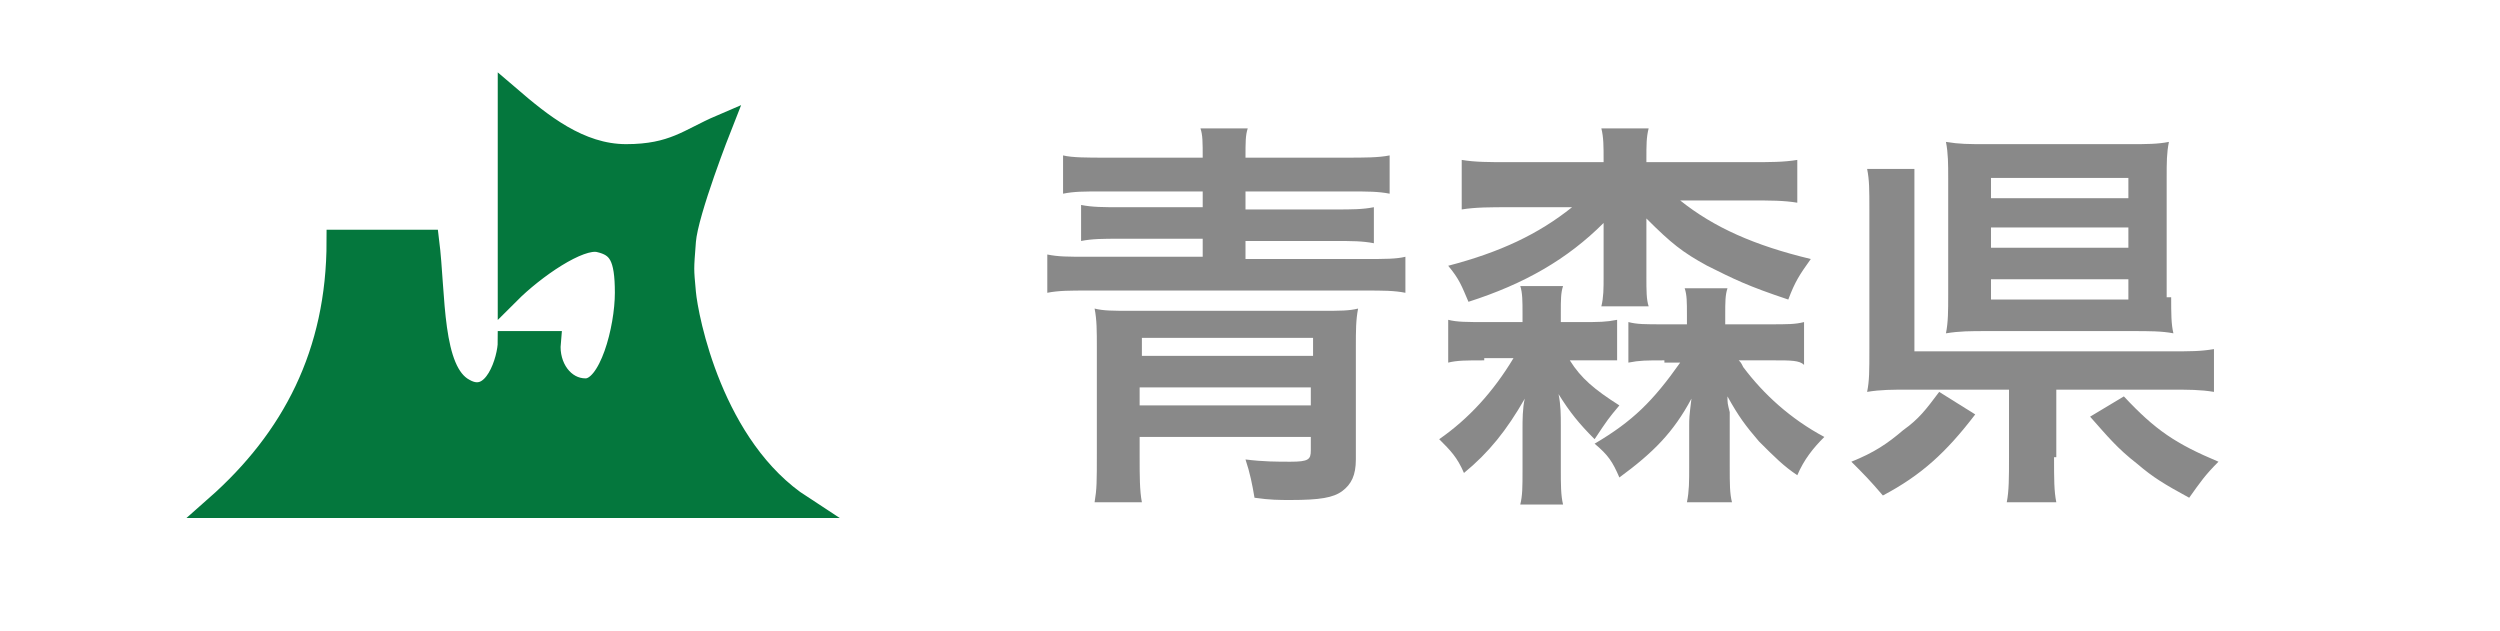
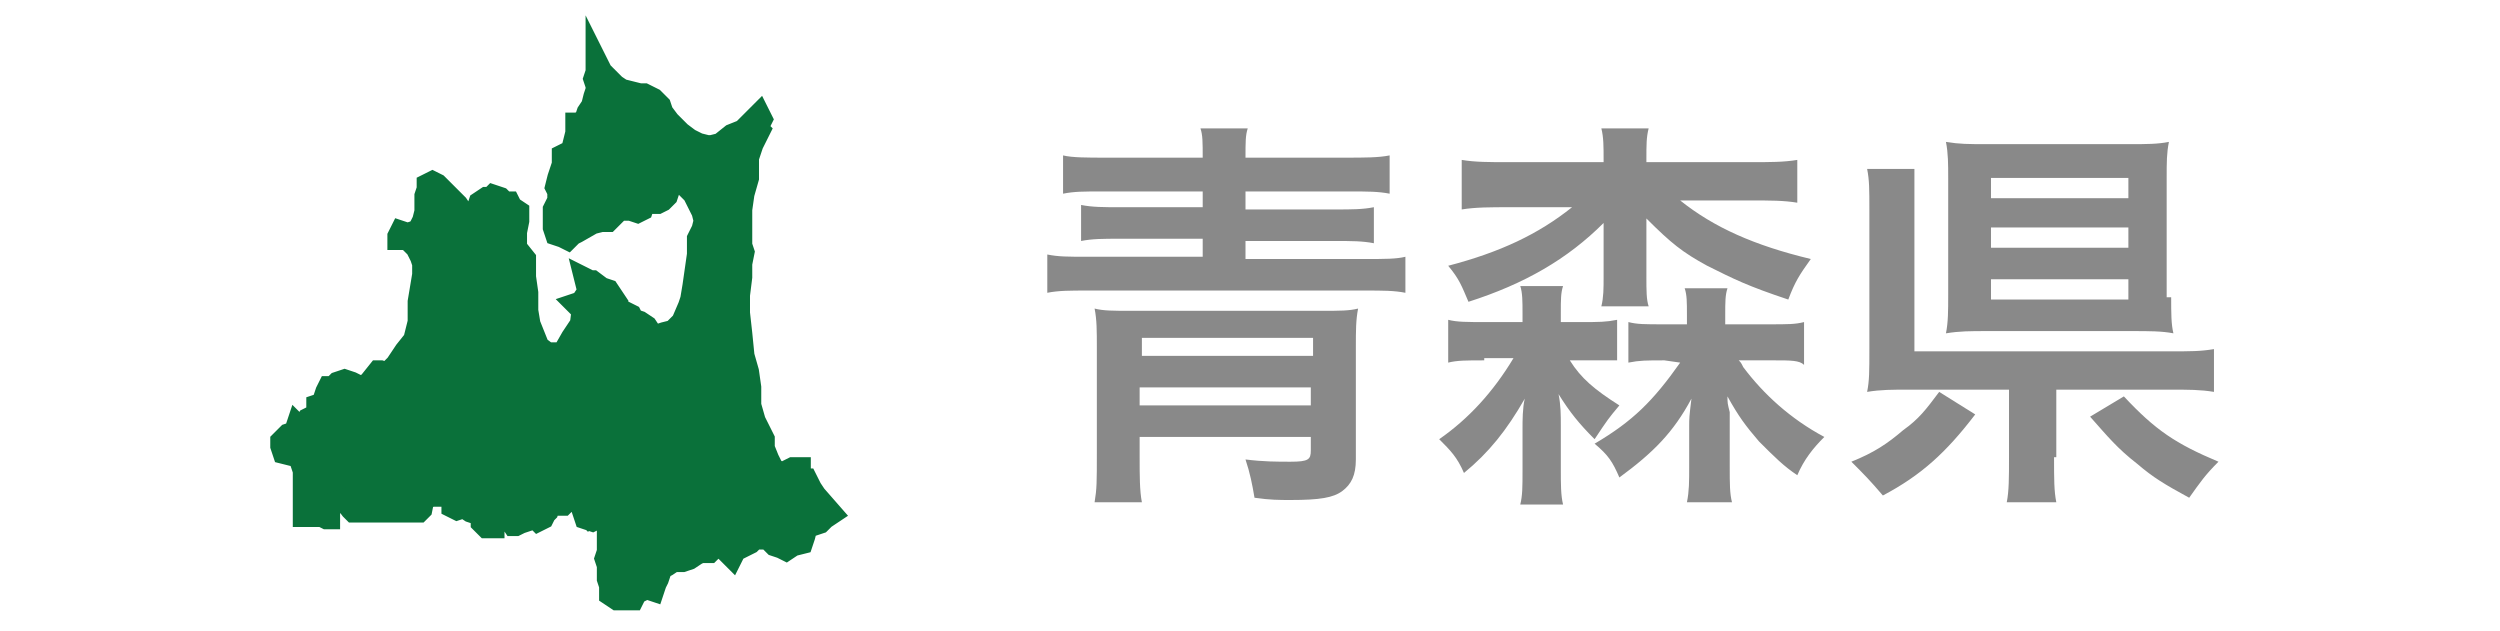
<svg xmlns="http://www.w3.org/2000/svg" version="1.1" id="レイヤー_1" x="0px" y="0px" viewBox="0 0 111 28" style="enable-background:new 0 0 111 28;" xml:space="preserve">
  <style type="text/css">
- 	.st0{fill-rule:evenodd;clip-rule:evenodd;fill:#04773D;stroke:#04773D;}
- 	.st1{fill:#898989;}
+ 	.st0{fill:#898989;}
+ 	.st1{fill-rule:evenodd;clip-rule:evenodd;fill:#0A713A;stroke:#0A713A;stroke-miterlimit:10;}
</style>
-   <path id="path1871" class="st0" d="M22.6,4.3c1.4,1.2,3.1,2.6,5.2,2.6c2.1,0,2.8-0.7,4.2-1.3c0,0-1.5,3.8-1.6,5.1  c-0.1,1.3-0.1,1.2,0,2.3c0.1,1.1,1.2,6.9,5.2,9.5h-26c3.4-3,5.4-6.8,5.4-11.8h4c0.3,2.4,0.1,5.8,1.6,6.6c1.4,0.8,2-1.4,2-2.1h1.8  c-0.1,1.1,0.6,2.1,1.6,2.1c1.1,0,1.8-2.7,1.8-4.3c0-1.6-0.3-2.1-1.2-2.3c-0.9-0.2-2.9,1.2-4,2.3V4.3z" />
  <g>
-     <path class="st1" d="M53.4,7c0-0.7,0-1-0.1-1.3h2.1C55.3,6,55.3,6.3,55.3,7h4.4c0.9,0,1.5,0,2-0.1v1.7c-0.5-0.1-1-0.1-1.8-0.1h-4.6   v0.8h4c0.7,0,1.2,0,1.7-0.1v1.6c-0.5-0.1-1-0.1-1.7-0.1h-4v0.8h5.3c0.9,0,1.4,0,1.8-0.1V13c-0.5-0.1-1-0.1-1.8-0.1H48.3   c-0.8,0-1.3,0-1.8,0.1v-1.7c0.5,0.1,0.9,0.1,1.8,0.1h5.1v-0.8h-3.7c-0.7,0-1.2,0-1.7,0.1V9.1c0.5,0.1,1,0.1,1.7,0.1h3.7V8.5h-4.4   c-0.9,0-1.3,0-1.8,0.1V6.9C47.6,7,48.3,7,49.1,7H53.4z M50.6,19.4v0.9c0,0.8,0,1.5,0.1,2h-2.1c0.1-0.6,0.1-0.9,0.1-2.2v-4.7   c0-0.7,0-1.2-0.1-1.7c0.4,0.1,0.8,0.1,1.6,0.1h8.5c0.8,0,1.2,0,1.6-0.1c-0.1,0.5-0.1,1-0.1,1.7v5c0,0.7-0.2,1.1-0.6,1.4   c-0.4,0.3-1,0.4-2.3,0.4c-0.5,0-0.9,0-1.6-0.1c-0.1-0.6-0.2-1.1-0.4-1.7c0.8,0.1,1.4,0.1,2,0.1c0.8,0,0.9-0.1,0.9-0.5v-0.6H50.6z    M58.3,15h-7.6v0.8h7.6V15z M50.6,17.2V18h7.6v-0.8H50.6z" />
-     <path class="st1" d="M65.9,16c-0.8,0-1.2,0-1.6,0.1v-1.9c0.4,0.1,0.8,0.1,1.7,0.1h1.6v-0.4c0-0.5,0-0.9-0.1-1.2h1.9   c-0.1,0.3-0.1,0.6-0.1,1.2v0.4h0.9c0.8,0,1.1,0,1.6-0.1V16C71.3,16,71,16,70.2,16h-0.5c0.5,0.8,1.1,1.3,2.2,2   c-0.5,0.6-0.5,0.6-1.1,1.5c-0.7-0.7-1.1-1.2-1.6-2c0.1,0.5,0.1,0.9,0.1,1.4v1.9c0,0.7,0,1.2,0.1,1.6h-1.9c0.1-0.4,0.1-0.8,0.1-1.5   V19c0-0.3,0-0.9,0.1-1.3c-0.8,1.4-1.6,2.4-2.7,3.3c-0.3-0.7-0.6-1-1.1-1.5c1.3-0.9,2.4-2.1,3.3-3.6H65.9z M77.7,7.2   c0.9,0,1.5,0,2.1-0.1V9c-0.6-0.1-1.2-0.1-2.1-0.1h-3.1c1.5,1.2,3.3,2,5.8,2.6c-0.5,0.7-0.7,1-1,1.8c-1.8-0.6-2.4-0.9-3.6-1.5   c-1.1-0.6-1.6-1-2.7-2.1c0,0.1,0,0.1,0,0.3c0,0.1,0,0.4,0,0.6v1.7c0,0.6,0,1,0.1,1.3h-2.1c0.1-0.4,0.1-0.8,0.1-1.3v-1.6   c0-0.2,0-0.4,0-0.5c0-0.3,0-0.3,0-0.3c-1.6,1.6-3.5,2.7-6,3.5c-0.3-0.7-0.4-1-0.9-1.6c2.3-0.6,4-1.4,5.5-2.6H67   c-0.8,0-1.5,0-2.1,0.1V7.1c0.6,0.1,1.2,0.1,2.1,0.1h4.2V7.1c0-0.6,0-1-0.1-1.4h2.1c-0.1,0.4-0.1,0.7-0.1,1.4v0.1H77.7z M73.9,16   c-0.8,0-1.1,0-1.6,0.1v-1.8c0.4,0.1,0.7,0.1,1.6,0.1h1v-0.4c0-0.6,0-0.9-0.1-1.2h1.9c-0.1,0.3-0.1,0.6-0.1,1.2v0.4h1.9   c0.9,0,1.2,0,1.6-0.1v1.9C79.9,16,79.5,16,78.8,16h-1.6c0.1,0.1,0.1,0.1,0.2,0.3c0.9,1.2,2.1,2.3,3.6,3.1c-0.5,0.5-0.9,1-1.2,1.7   c-0.6-0.4-1-0.8-1.7-1.5c-0.6-0.7-0.9-1.1-1.4-2c0,0.3,0,0.3,0.1,0.7c0,0.1,0,0.2,0,0.3c0,0.2,0,0.3,0,0.3v1.8c0,0.8,0,1.2,0.1,1.6   h-2c0.1-0.5,0.1-0.9,0.1-1.6v-1.8c0-0.3,0-0.4,0.1-1.2c-0.8,1.5-1.7,2.4-3.2,3.5c-0.3-0.7-0.5-1-1.1-1.5c1.7-1,2.6-1.9,3.8-3.6   H73.9z" />
-     <path class="st1" d="M87.7,18.4c-1.3,1.7-2.4,2.7-4.1,3.6c-0.6-0.7-0.8-0.9-1.4-1.5c1-0.4,1.6-0.8,2.3-1.4c0.7-0.5,1-0.9,1.6-1.7   L87.7,18.4z M91.2,20.3c0,1,0,1.5,0.1,2h-2.2c0.1-0.5,0.1-1.1,0.1-2v-3h-4.4c-0.8,0-1.3,0-1.9,0.1c0.1-0.5,0.1-0.9,0.1-1.9V9.3   c0-0.9,0-1.3-0.1-1.8h2.1C85,8,85,8.4,85,9.2v6.4h11.3c1,0,1.4,0,2-0.1v1.9c-0.6-0.1-1.1-0.1-2-0.1h-5V20.3z M96.4,13.2   c0,0.7,0,1.2,0.1,1.6c-0.5-0.1-1.1-0.1-1.8-0.1h-6.5c-0.7,0-1.2,0-1.8,0.1c0.1-0.5,0.1-1,0.1-1.7V7.9c0-0.6,0-1.1-0.1-1.6   c0.6,0.1,1,0.1,1.8,0.1h6.4c0.7,0,1.2,0,1.7-0.1c-0.1,0.5-0.1,0.9-0.1,1.6V13.2z M88.4,8.8h6.1V7.9h-6.1V8.8z M88.4,11h6.1v-0.9   h-6.1V11z M88.4,13.3h6.1v-0.9h-6.1V13.3z M94.3,17.6c1.4,1.5,2.3,2.1,4.2,2.9c-0.6,0.6-0.8,0.9-1.3,1.6c-1.1-0.6-1.6-0.9-2.3-1.5   c-0.9-0.7-1.3-1.2-2.1-2.1L94.3,17.6z" />
+     <path class="st0" d="M53.4,7c0-0.7,0-1-0.1-1.3h2.1C55.3,6,55.3,6.3,55.3,7h4.4c0.9,0,1.5,0,2-0.1v1.7c-0.5-0.1-1-0.1-1.8-0.1h-4.6   v0.8h4c0.7,0,1.2,0,1.7-0.1v1.6c-0.5-0.1-1-0.1-1.7-0.1h-4v0.8h5.3c0.9,0,1.4,0,1.8-0.1V13c-0.5-0.1-1-0.1-1.8-0.1H48.3   c-0.8,0-1.3,0-1.8,0.1v-1.7c0.5,0.1,0.9,0.1,1.8,0.1h5.1v-0.8h-3.7c-0.7,0-1.2,0-1.7,0.1V9.1c0.5,0.1,1,0.1,1.7,0.1h3.7V8.5H49   c-0.9,0-1.3,0-1.8,0.1V6.9C47.6,7,48.3,7,49.1,7H53.4z M50.6,19.4v0.9c0,0.8,0,1.5,0.1,2h-2.1c0.1-0.6,0.1-0.9,0.1-2.2v-4.7   c0-0.7,0-1.2-0.1-1.7c0.4,0.1,0.8,0.1,1.6,0.1h8.5c0.8,0,1.2,0,1.6-0.1c-0.1,0.5-0.1,1-0.1,1.7v5c0,0.7-0.2,1.1-0.6,1.4   c-0.4,0.3-1,0.4-2.3,0.4c-0.5,0-0.9,0-1.6-0.1c-0.1-0.6-0.2-1.1-0.4-1.7c0.8,0.1,1.4,0.1,2,0.1c0.8,0,0.9-0.1,0.9-0.5v-0.6   C58.2,19.4,50.6,19.4,50.6,19.4z M58.3,15h-7.6v0.8h7.6V15z M50.6,17.2V18h7.6v-0.8H50.6z" />
+     <path class="st0" d="M65.9,16c-0.8,0-1.2,0-1.6,0.1v-1.9c0.4,0.1,0.8,0.1,1.7,0.1h1.6v-0.4c0-0.5,0-0.9-0.1-1.2h1.9   c-0.1,0.3-0.1,0.6-0.1,1.2v0.4h0.9c0.8,0,1.1,0,1.6-0.1V16c-0.5,0-0.8,0-1.6,0h-0.5c0.5,0.8,1.1,1.3,2.2,2   c-0.5,0.6-0.5,0.6-1.1,1.5c-0.7-0.7-1.1-1.2-1.6-2c0.1,0.5,0.1,0.9,0.1,1.4v1.9c0,0.7,0,1.2,0.1,1.6h-1.9c0.1-0.4,0.1-0.8,0.1-1.5   V19c0-0.3,0-0.9,0.1-1.3c-0.8,1.4-1.6,2.4-2.7,3.3c-0.3-0.7-0.6-1-1.1-1.5c1.3-0.9,2.4-2.1,3.3-3.6h-1.3V16z M77.7,7.2   c0.9,0,1.5,0,2.1-0.1V9c-0.6-0.1-1.2-0.1-2.1-0.1h-3.1c1.5,1.2,3.3,2,5.8,2.6c-0.5,0.7-0.7,1-1,1.8c-1.8-0.6-2.4-0.9-3.6-1.5   c-1.1-0.6-1.6-1-2.7-2.1c0,0.1,0,0.1,0,0.3c0,0.1,0,0.4,0,0.6v1.7c0,0.6,0,1,0.1,1.3h-2.1c0.1-0.4,0.1-0.8,0.1-1.3v-1.6   c0-0.2,0-0.4,0-0.5c0-0.3,0-0.3,0-0.3c-1.6,1.6-3.5,2.7-6,3.5c-0.3-0.7-0.4-1-0.9-1.6c2.3-0.6,4-1.4,5.5-2.6H67   c-0.8,0-1.5,0-2.1,0.1V7.1c0.6,0.1,1.2,0.1,2.1,0.1h4.2V7.1c0-0.6,0-1-0.1-1.4h2.1c-0.1,0.4-0.1,0.7-0.1,1.4v0.1H77.7z M73.9,16   c-0.8,0-1.1,0-1.6,0.1v-1.8c0.4,0.1,0.7,0.1,1.6,0.1h1V14c0-0.6,0-0.9-0.1-1.2h1.9c-0.1,0.3-0.1,0.6-0.1,1.2v0.4h1.9   c0.9,0,1.2,0,1.6-0.1v1.9C79.9,16,79.5,16,78.8,16h-1.6c0.1,0.1,0.1,0.1,0.2,0.3c0.9,1.2,2.1,2.3,3.6,3.1c-0.5,0.5-0.9,1-1.2,1.7   c-0.6-0.4-1-0.8-1.7-1.5c-0.6-0.7-0.9-1.1-1.4-2c0,0.3,0,0.3,0.1,0.7c0,0.1,0,0.2,0,0.3c0,0.2,0,0.3,0,0.3v1.8c0,0.8,0,1.2,0.1,1.6   h-2c0.1-0.5,0.1-0.9,0.1-1.6v-1.8c0-0.3,0-0.4,0.1-1.2c-0.8,1.5-1.7,2.4-3.2,3.5c-0.3-0.7-0.5-1-1.1-1.5c1.7-1,2.6-1.9,3.8-3.6   L73.9,16L73.9,16z" />
+     <path class="st0" d="M87.7,18.4c-1.3,1.7-2.4,2.7-4.1,3.6c-0.6-0.7-0.8-0.9-1.4-1.5c1-0.4,1.6-0.8,2.3-1.4c0.7-0.5,1-0.9,1.6-1.7   L87.7,18.4z M91.2,20.3c0,1,0,1.5,0.1,2h-2.2c0.1-0.5,0.1-1.1,0.1-2v-3h-4.4c-0.8,0-1.3,0-1.9,0.1c0.1-0.5,0.1-0.9,0.1-1.9V9.3   c0-0.9,0-1.3-0.1-1.8H85c0,0.5,0,0.9,0,1.7v6.4h11.3c1,0,1.4,0,2-0.1v1.9c-0.6-0.1-1.1-0.1-2-0.1h-5v3H91.2z M96.4,13.2   c0,0.7,0,1.2,0.1,1.6c-0.5-0.1-1.1-0.1-1.8-0.1h-6.5c-0.7,0-1.2,0-1.8,0.1c0.1-0.5,0.1-1,0.1-1.7V7.9c0-0.6,0-1.1-0.1-1.6   c0.6,0.1,1,0.1,1.8,0.1h6.4c0.7,0,1.2,0,1.7-0.1c-0.1,0.5-0.1,0.9-0.1,1.6v5.3H96.4z M88.4,8.8h6.1V7.9h-6.1V8.8z M88.4,11h6.1   v-0.9h-6.1V11z M88.4,13.3h6.1v-0.9h-6.1V13.3z M94.3,17.6c1.4,1.5,2.3,2.1,4.2,2.9c-0.6,0.6-0.8,0.9-1.3,1.6   c-1.1-0.6-1.6-0.9-2.3-1.5c-0.9-0.7-1.3-1.2-2.1-2.1L94.3,17.6z" />
  </g>
+   <path class="st1" d="M36.2,22l-0.2-0.3l-0.1-0.2l-0.1-0.2l-0.2,0L35.5,21v-0.2l-0.3,0l-0.2,0.1L34.9,21h-0.3l-0.3-0.2l-0.2-0.4  l-0.2-0.5l0-0.4l-0.1-0.2l-0.3-0.6L33.3,18l0-0.8l-0.1-0.7L33,15.8l-0.1-1l-0.1-0.9v-0.8l0.1-0.8l0-0.6l0.1-0.5l-0.1-0.3l0-0.5V9.3  l0.1-0.7l0.2-0.7L33.2,7l0.2-0.6L33.6,6l0.1-0.2l-0.1-0.1l0.1-0.2l0.1-0.2l-0.1-0.2l-0.4,0.4L33,5.8L32.5,6L32,6.4l-0.4,0.1h-0.2  L31,6.4l-0.4-0.2l-0.4-0.3l-0.5-0.5L29.4,5l-0.1-0.3l-0.3-0.3l-0.4-0.2h-0.2l-0.4-0.1L27.6,4l-0.3-0.2l-0.4-0.4l-0.2-0.2l-0.2-0.4  l0,0.4l-0.1,0.3l0.1,0.3V4l-0.1,0.3l-0.1,0.4l-0.2,0.3l-0.1,0.3l-0.3,0.2h-0.1l0,0.4l-0.2,0.8L25,6.9v0.4l-0.1,0.3l-0.1,0.3  l-0.1,0.4l0.1,0.2v0.4l-0.2,0.4l0,0.2l0,0.3l0,0.3l0.1,0.3l0.3,0.1l0.2,0.1l0.2-0.2l0.2-0.1l0.7-0.4l0.4-0.1H27l0.3-0.3l0.2-0.2h0.3  L28,9.3l0.3,0.1l0.2-0.1l0.1-0.3L28.9,9l0.3,0l0.2-0.1l0.2-0.2l0.1-0.3l0-0.2l-0.3,0.2V8.2L29.7,8V7.8l0.3,0l0.1-0.1L30.3,8l0.2,0.3  l0.3,0.3L31,9l0.2,0.4l0.1,0.4l-0.1,0.4l-0.2,0.4l0,0.7L30.9,12l-0.1,0.7l-0.1,0.6l-0.1,0.3l-0.3,0.7l-0.4,0.4l-0.4,0.1l-0.3,0.1  l-0.3-0.1l-0.2-0.3l-0.3-0.2l-0.3-0.1L28,14l-0.2-0.1h-0.4v-0.4L27,12.9l-0.3-0.1l-0.4-0.3l-0.1,0l-0.2-0.1l0.1,0.4l0,0.2l-0.2,0.3  l0,0.1l-0.3,0.1l0.1,0.1l0.2,0l-0.1,0.8l-0.2,0.3L25.4,15L25,15.7h-0.7l-0.4-0.3l-0.2-0.5l-0.2-0.5l-0.1-0.6l0-0.8l-0.1-0.7l0-0.8  L22.9,11v-0.7l0.1-0.5l0-0.4l-0.3-0.2L22.6,9l-0.2,0l-0.2-0.2l-0.3-0.1l-0.1,0.1h-0.2L21.3,9l-0.1,0.3L21,9.4l-0.2,0.1l-0.3-0.1  l-0.2-0.3L20,8.8l-0.4-0.4l-0.2-0.2l-0.2-0.1L19,8.2v0.2l-0.1,0.3V9l0,0.4l-0.1,0.4l-0.2,0.4l-0.2,0.1l-0.3,0.1l-0.3-0.1l-0.1,0.2  v0.1H18l0.2,0.1l0.3,0.3l0.2,0.4l0.1,0.3V12l0.3,0l0.1,0.2h0.2l0.3-0.1l0.3,0.3v0.1h-0.4l-0.3,0.2l0,0.3L19,12.6l-0.2-0.4l-0.1,0.6  l-0.1,0.6l0,0.5l0,0.4l-0.2,0.8L18,15.6l-0.4,0.6l-0.4,0.4l-0.3-0.1h-0.1l-0.4,0.5l-0.3,0.2H16L15.6,17l-0.3-0.1L15,17l-0.2,0.2  l-0.2,0l-0.1,0.2l-0.1,0.3v0.2L14.1,18v0.3l-0.2,0.2l-0.2,0.1l-0.1,0.2L13.4,19h-0.1l-0.1-0.1l-0.1,0.3l-0.3,0.1l-0.3,0.3v0.2  l0.1,0.3l0.4,0.1h0.3l0,0.1l0.1,0.3l0.1,0.3l0,0.2v1.2l0,0.6h0.8l0.2,0.1h0.1l0-0.3l-0.1,0l0.2-0.3l0.6-0.2l0.3,0.4l0.1,0.1l0.3,0  l0.3,0l0.6,0l0.4,0h1.3l0.1-0.1l0.1-0.5l0.4-0.1h0.2l0.4,0l0.3,0.1v0.4l0.2,0.1l0.3-0.1l0.3,0.2l0.3,0.1l0.2,0.1v0.3l0.2,0.2h0.2  l0.1,0v-0.1L21.8,23l0.1-0.1l0.3-0.1l0.4,0.2l0.2,0.3l0.1,0l0.2-0.1l0.3-0.1l0.1-0.2h0.2l0.2,0.2l0.2-0.1l0.1-0.2l0.1-0.1l0.1-0.3  H25l0.1-0.1l0-0.3l0.1-0.3l0.3-0.2l0.5-0.1l0.2,0.3l0.2-0.1l0.2,0.1l0.1,0.2l0,0.3l0,0.3l-0.1,0.2l-0.1-0.1v-0.2l-0.2,0.1v0.1  l0.1,0.3h0l-0.2,0.1l-0.3-0.3l0.1,0.3l0.3,0.1l0.2-0.1l0.3,0h0.4l0,0.3l0.1,0.3l0,0.3v0.3l-0.1,0.2h-0.1l-0.1-0.1v0.2l-0.1,0.3  L27,25.1v0.6l0.1,0.3l0,0.4l0.3,0.2l0.3,0l0.4,0l0.1-0.2l0.1-0.1l0.4-0.2l0.3,0.1l0.1-0.3l0.1-0.2l0.1-0.3l0.1-0.2l0.2-0.1l0.3-0.2  h0.4l0.3-0.1l0.3-0.2l0.2-0.1l0.1,0h0.3l0.1-0.1l0.1-0.3l0.2-0.2l0.3,0.4l0.1,0.2l0.2,0.2l0.1-0.2l0.1-0.5l0.2-0.1l0.2,0.3l0.2-0.1  l0.2-0.2l0.3,0h0.3l0.3,0.3l0.3,0.1l0.2,0.1l0.3-0.2l0.4-0.1l0.1-0.3l0.1-0.4l0.3-0.1l0.3-0.1l0.2-0.2l0.3-0.2L36.2,22z M32.5,15.9  l-0.2,0.2l0,0.3l0,0.2l0.1,0.4v0.4l-0.1,0.3L32,18l-0.4-0.1v-0.2l-0.1-0.3l0.1-0.2l0.3,0L32,17L32,16.8l-0.2-0.3l-0.1-0.3l0.1-0.4  l0.3-0.3l0.2,0.1h0.3L32.5,15.9z" />
</svg>
